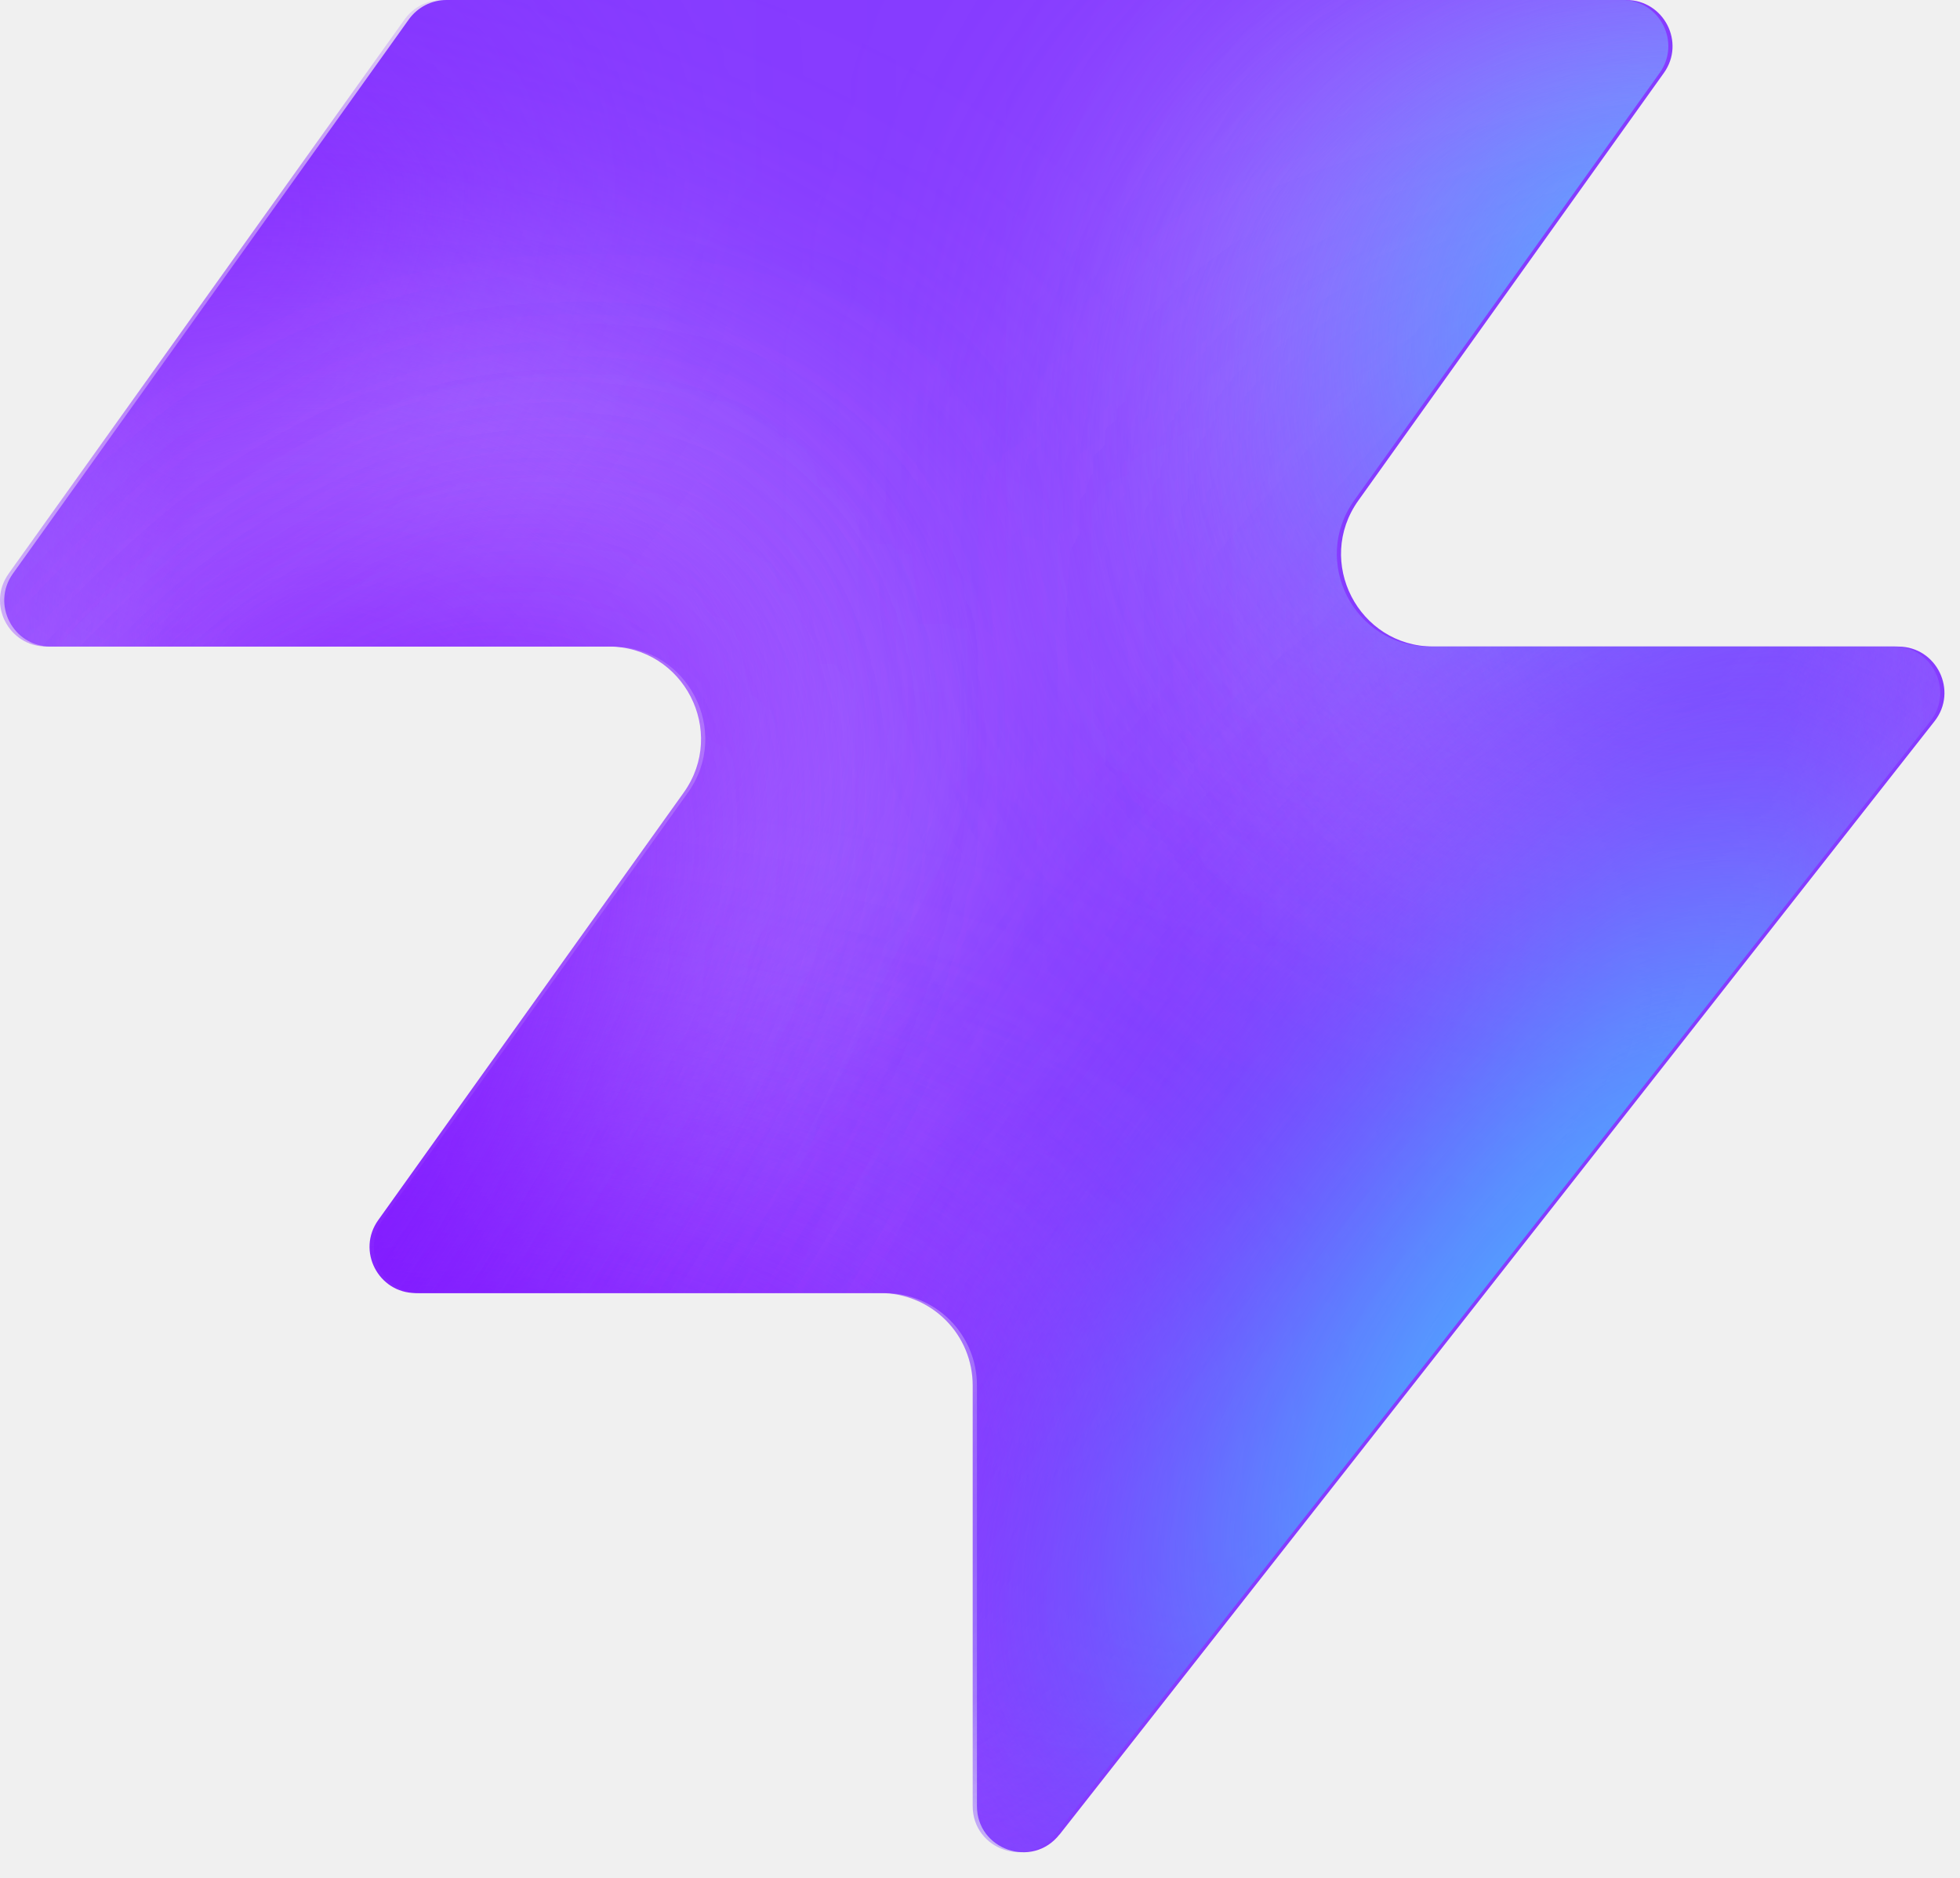
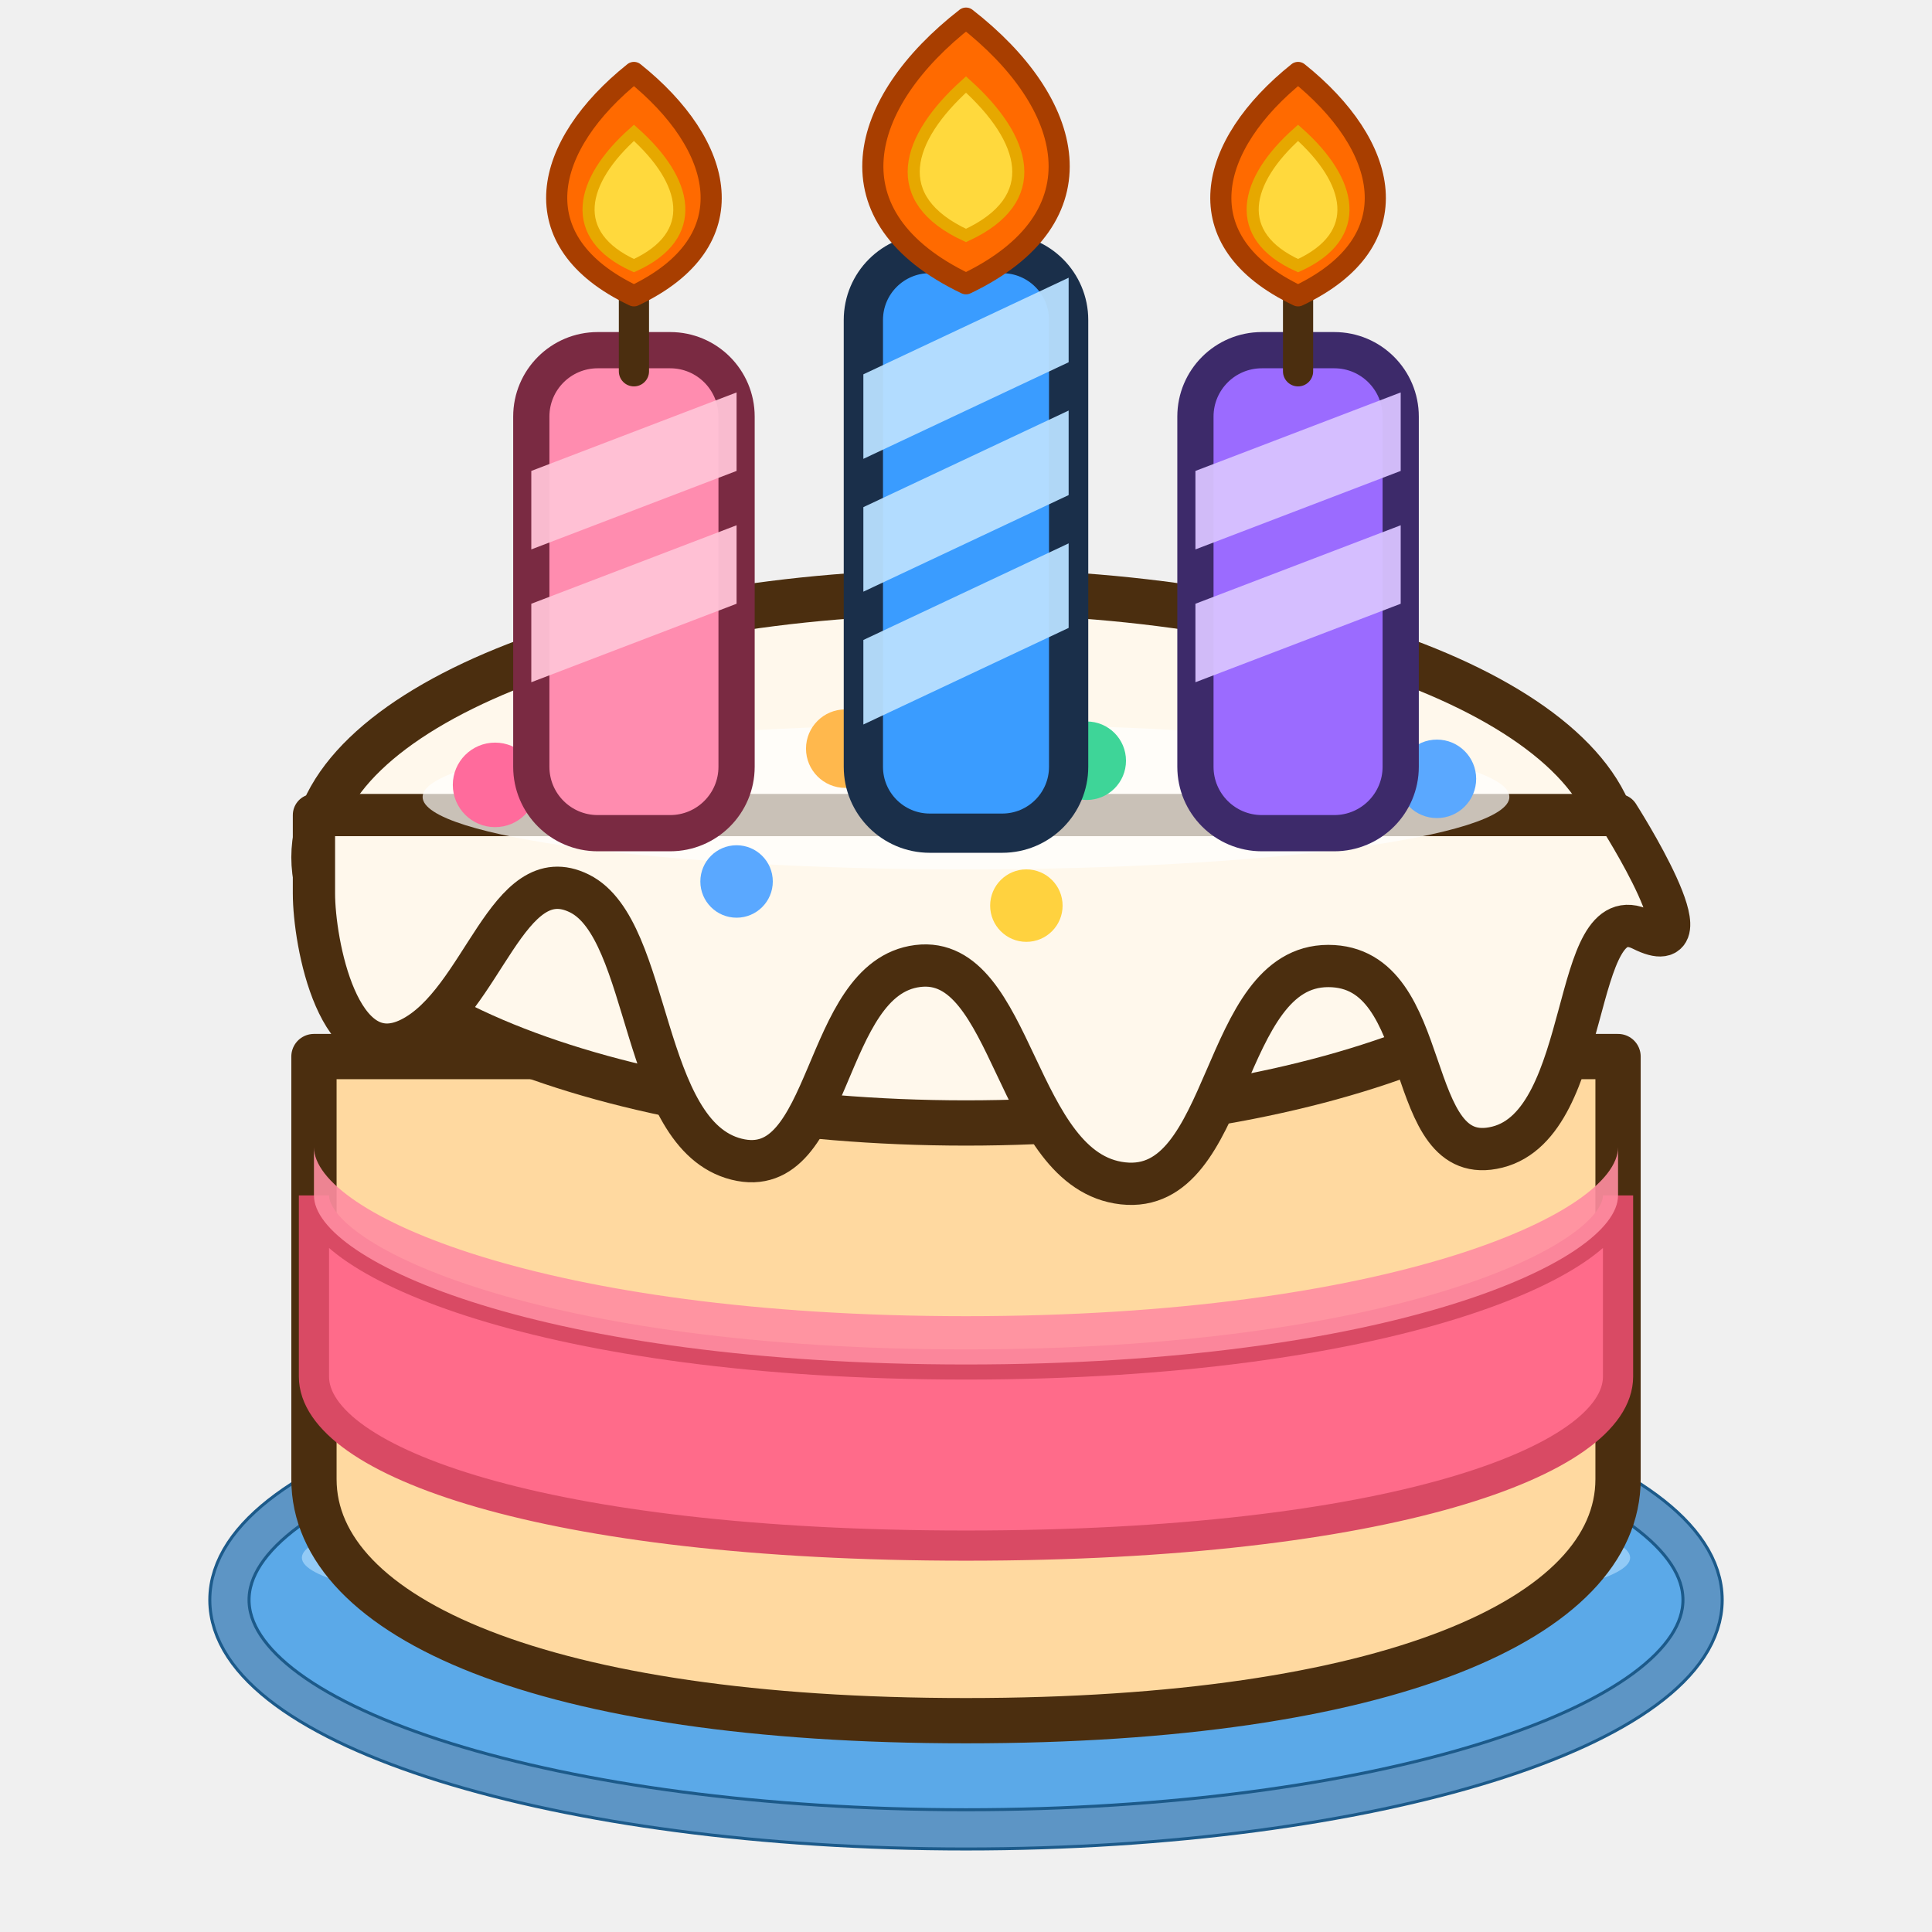
- <svg xmlns="http://www.w3.org/2000/svg" width="48" height="46" fill="none" viewBox="0 0 48 46">
-   <path fill="#863bff" d="M25.946 44.938c-.664.845-2.021.375-2.021-.698V33.937a2.26 2.26 0 0 0-2.262-2.262H10.287c-.92 0-1.456-1.04-.92-1.788l7.48-10.471c1.07-1.497 0-3.578-1.842-3.578H1.237c-.92 0-1.456-1.04-.92-1.788L10.013.474c.214-.297.556-.474.92-.474h28.894c.92 0 1.456 1.04.92 1.788l-7.48 10.471c-1.07 1.498 0 3.579 1.842 3.579h11.377c.943 0 1.473 1.088.89 1.83L25.947 44.94z" style="fill:#863bff;fill:color(display-p3 .525 .23 1);fill-opacity:1" />
-   <mask id="a" width="48" height="46" x="0" y="0" maskUnits="userSpaceOnUse" style="mask-type:alpha">
-     <path fill="#000" d="M25.842 44.938c-.664.844-2.021.375-2.021-.698V33.937a2.26 2.26 0 0 0-2.262-2.262H10.183c-.92 0-1.456-1.04-.92-1.788l7.48-10.471c1.07-1.498 0-3.579-1.842-3.579H1.133c-.92 0-1.456-1.04-.92-1.787L9.91.473c.214-.297.556-.474.92-.474h28.894c.92 0 1.456 1.04.92 1.788l-7.48 10.471c-1.07 1.498 0 3.578 1.842 3.578h11.377c.943 0 1.473 1.088.89 1.832L25.843 44.94z" style="fill:#000;fill-opacity:1" />
-   </mask>
-   <g mask="url(#a)">
-     <g filter="url(#b)">
-       <ellipse cx="5.508" cy="14.704" fill="#ede6ff" rx="5.508" ry="14.704" style="fill:#ede6ff;fill:color(display-p3 .927 .903 1);fill-opacity:1" transform="matrix(.00324 1 1 -.00324 -4.47 31.516)" />
-     </g>
-     <g filter="url(#c)">
-       <ellipse cx="10.399" cy="29.851" fill="#ede6ff" rx="10.399" ry="29.851" style="fill:#ede6ff;fill:color(display-p3 .927 .903 1);fill-opacity:1" transform="matrix(.00324 1 1 -.00324 -39.328 7.883)" />
-     </g>
-     <g filter="url(#d)">
-       <ellipse cx="5.508" cy="30.487" fill="#7e14ff" rx="5.508" ry="30.487" style="fill:#7e14ff;fill:color(display-p3 .492 .077 1);fill-opacity:1" transform="rotate(89.814 -25.913 -14.639)scale(1 -1)" />
-     </g>
-     <g filter="url(#e)">
-       <ellipse cx="5.508" cy="30.599" fill="#7e14ff" rx="5.508" ry="30.599" style="fill:#7e14ff;fill:color(display-p3 .492 .077 1);fill-opacity:1" transform="rotate(89.814 -32.644 -3.334)scale(1 -1)" />
-     </g>
-     <g filter="url(#f)">
-       <ellipse cx="5.508" cy="30.599" fill="#7e14ff" rx="5.508" ry="30.599" style="fill:#7e14ff;fill:color(display-p3 .492 .077 1);fill-opacity:1" transform="matrix(.00324 1 1 -.00324 -34.34 30.47)" />
-     </g>
-     <g filter="url(#g)">
-       <ellipse cx="14.072" cy="22.078" fill="#ede6ff" rx="14.072" ry="22.078" style="fill:#ede6ff;fill:color(display-p3 .927 .903 1);fill-opacity:1" transform="rotate(93.35 24.506 48.493)scale(-1 1)" />
-     </g>
-     <g filter="url(#h)">
-       <ellipse cx="3.47" cy="21.501" fill="#7e14ff" rx="3.47" ry="21.501" style="fill:#7e14ff;fill:color(display-p3 .492 .077 1);fill-opacity:1" transform="rotate(89.009 28.708 47.59)scale(-1 1)" />
-     </g>
-     <g filter="url(#i)">
-       <ellipse cx="3.47" cy="21.501" fill="#7e14ff" rx="3.47" ry="21.501" style="fill:#7e14ff;fill:color(display-p3 .492 .077 1);fill-opacity:1" transform="rotate(89.009 28.708 47.59)scale(-1 1)" />
-     </g>
-     <g filter="url(#j)">
-       <ellipse cx=".387" cy="8.972" fill="#7e14ff" rx="4.407" ry="29.108" style="fill:#7e14ff;fill:color(display-p3 .492 .077 1);fill-opacity:1" transform="rotate(39.51 .387 8.972)" />
-     </g>
-     <g filter="url(#k)">
-       <ellipse cx="47.523" cy="-6.092" fill="#7e14ff" rx="4.407" ry="29.108" style="fill:#7e14ff;fill:color(display-p3 .492 .077 1);fill-opacity:1" transform="rotate(37.892 47.523 -6.092)" />
-     </g>
-     <g filter="url(#l)">
-       <ellipse cx="41.412" cy="6.333" fill="#47bfff" rx="5.971" ry="9.665" style="fill:#47bfff;fill:color(display-p3 .28 .748 1);fill-opacity:1" transform="rotate(37.892 41.412 6.333)" />
-     </g>
-     <g filter="url(#m)">
-       <ellipse cx="-1.879" cy="38.332" fill="#7e14ff" rx="4.407" ry="29.108" style="fill:#7e14ff;fill:color(display-p3 .492 .077 1);fill-opacity:1" transform="rotate(37.892 -1.88 38.332)" />
-     </g>
-     <g filter="url(#n)">
-       <ellipse cx="-1.879" cy="38.332" fill="#7e14ff" rx="4.407" ry="29.108" style="fill:#7e14ff;fill:color(display-p3 .492 .077 1);fill-opacity:1" transform="rotate(37.892 -1.88 38.332)" />
-     </g>
-     <g filter="url(#o)">
-       <ellipse cx="35.651" cy="29.907" fill="#7e14ff" rx="4.407" ry="29.108" style="fill:#7e14ff;fill:color(display-p3 .492 .077 1);fill-opacity:1" transform="rotate(37.892 35.651 29.907)" />
-     </g>
-     <g filter="url(#p)">
-       <ellipse cx="38.418" cy="32.4" fill="#47bfff" rx="5.971" ry="15.297" style="fill:#47bfff;fill:color(display-p3 .28 .748 1);fill-opacity:1" transform="rotate(37.892 38.418 32.4)" />
-     </g>
-   </g>
-   <defs>
-     <filter id="b" width="60.045" height="41.654" x="-19.77" y="16.149" color-interpolation-filters="sRGB" filterUnits="userSpaceOnUse">
-       <feFlood flood-opacity="0" result="BackgroundImageFix" />
-       <feBlend in="SourceGraphic" in2="BackgroundImageFix" result="shape" />
-       <feGaussianBlur result="effect1_foregroundBlur_2002_17158" stdDeviation="7.659" />
-     </filter>
-     <filter id="c" width="90.34" height="51.437" x="-54.613" y="-7.533" color-interpolation-filters="sRGB" filterUnits="userSpaceOnUse">
-       <feFlood flood-opacity="0" result="BackgroundImageFix" />
-       <feBlend in="SourceGraphic" in2="BackgroundImageFix" result="shape" />
-       <feGaussianBlur result="effect1_foregroundBlur_2002_17158" stdDeviation="7.659" />
-     </filter>
-     <filter id="d" width="79.355" height="29.4" x="-49.64" y="2.03" color-interpolation-filters="sRGB" filterUnits="userSpaceOnUse">
-       <feFlood flood-opacity="0" result="BackgroundImageFix" />
-       <feBlend in="SourceGraphic" in2="BackgroundImageFix" result="shape" />
-       <feGaussianBlur result="effect1_foregroundBlur_2002_17158" stdDeviation="4.596" />
-     </filter>
-     <filter id="e" width="79.579" height="29.4" x="-45.045" y="20.029" color-interpolation-filters="sRGB" filterUnits="userSpaceOnUse">
-       <feFlood flood-opacity="0" result="BackgroundImageFix" />
-       <feBlend in="SourceGraphic" in2="BackgroundImageFix" result="shape" />
-       <feGaussianBlur result="effect1_foregroundBlur_2002_17158" stdDeviation="4.596" />
-     </filter>
-     <filter id="f" width="79.579" height="29.4" x="-43.513" y="21.178" color-interpolation-filters="sRGB" filterUnits="userSpaceOnUse">
-       <feFlood flood-opacity="0" result="BackgroundImageFix" />
-       <feBlend in="SourceGraphic" in2="BackgroundImageFix" result="shape" />
-       <feGaussianBlur result="effect1_foregroundBlur_2002_17158" stdDeviation="4.596" />
-     </filter>
-     <filter id="g" width="74.749" height="58.852" x="15.756" y="-17.901" color-interpolation-filters="sRGB" filterUnits="userSpaceOnUse">
-       <feFlood flood-opacity="0" result="BackgroundImageFix" />
-       <feBlend in="SourceGraphic" in2="BackgroundImageFix" result="shape" />
-       <feGaussianBlur result="effect1_foregroundBlur_2002_17158" stdDeviation="7.659" />
-     </filter>
-     <filter id="h" width="61.377" height="25.362" x="23.548" y="2.284" color-interpolation-filters="sRGB" filterUnits="userSpaceOnUse">
-       <feFlood flood-opacity="0" result="BackgroundImageFix" />
-       <feBlend in="SourceGraphic" in2="BackgroundImageFix" result="shape" />
-       <feGaussianBlur result="effect1_foregroundBlur_2002_17158" stdDeviation="4.596" />
-     </filter>
-     <filter id="i" width="61.377" height="25.362" x="23.548" y="2.284" color-interpolation-filters="sRGB" filterUnits="userSpaceOnUse">
-       <feFlood flood-opacity="0" result="BackgroundImageFix" />
-       <feBlend in="SourceGraphic" in2="BackgroundImageFix" result="shape" />
-       <feGaussianBlur result="effect1_foregroundBlur_2002_17158" stdDeviation="4.596" />
-     </filter>
-     <filter id="j" width="56.045" height="63.649" x="-27.636" y="-22.853" color-interpolation-filters="sRGB" filterUnits="userSpaceOnUse">
-       <feFlood flood-opacity="0" result="BackgroundImageFix" />
-       <feBlend in="SourceGraphic" in2="BackgroundImageFix" result="shape" />
-       <feGaussianBlur result="effect1_foregroundBlur_2002_17158" stdDeviation="4.596" />
-     </filter>
-     <filter id="k" width="54.814" height="64.646" x="20.116" y="-38.415" color-interpolation-filters="sRGB" filterUnits="userSpaceOnUse">
-       <feFlood flood-opacity="0" result="BackgroundImageFix" />
-       <feBlend in="SourceGraphic" in2="BackgroundImageFix" result="shape" />
-       <feGaussianBlur result="effect1_foregroundBlur_2002_17158" stdDeviation="4.596" />
-     </filter>
-     <filter id="l" width="33.541" height="35.313" x="24.641" y="-11.323" color-interpolation-filters="sRGB" filterUnits="userSpaceOnUse">
-       <feFlood flood-opacity="0" result="BackgroundImageFix" />
-       <feBlend in="SourceGraphic" in2="BackgroundImageFix" result="shape" />
-       <feGaussianBlur result="effect1_foregroundBlur_2002_17158" stdDeviation="4.596" />
-     </filter>
-     <filter id="m" width="54.814" height="64.646" x="-29.286" y="6.009" color-interpolation-filters="sRGB" filterUnits="userSpaceOnUse">
-       <feFlood flood-opacity="0" result="BackgroundImageFix" />
-       <feBlend in="SourceGraphic" in2="BackgroundImageFix" result="shape" />
-       <feGaussianBlur result="effect1_foregroundBlur_2002_17158" stdDeviation="4.596" />
-     </filter>
-     <filter id="n" width="54.814" height="64.646" x="-29.286" y="6.009" color-interpolation-filters="sRGB" filterUnits="userSpaceOnUse">
-       <feFlood flood-opacity="0" result="BackgroundImageFix" />
-       <feBlend in="SourceGraphic" in2="BackgroundImageFix" result="shape" />
-       <feGaussianBlur result="effect1_foregroundBlur_2002_17158" stdDeviation="4.596" />
-     </filter>
-     <filter id="o" width="54.814" height="64.646" x="8.244" y="-2.416" color-interpolation-filters="sRGB" filterUnits="userSpaceOnUse">
-       <feFlood flood-opacity="0" result="BackgroundImageFix" />
-       <feBlend in="SourceGraphic" in2="BackgroundImageFix" result="shape" />
-       <feGaussianBlur result="effect1_foregroundBlur_2002_17158" stdDeviation="4.596" />
-     </filter>
-     <filter id="p" width="39.409" height="43.623" x="18.713" y="10.588" color-interpolation-filters="sRGB" filterUnits="userSpaceOnUse">
-       <feFlood flood-opacity="0" result="BackgroundImageFix" />
-       <feBlend in="SourceGraphic" in2="BackgroundImageFix" result="shape" />
-       <feGaussianBlur result="effect1_foregroundBlur_2002_17158" stdDeviation="4.596" />
-     </filter>
-   </defs>
+ <svg xmlns="http://www.w3.org/2000/svg" viewBox="0 0 32 32" width="32" height="32" role="img" aria-label="Birthday Cake">
+   <ellipse cx="16" cy="26.5" rx="12.2" ry="3.8" fill="#5BA9E8" stroke="#1C5A8A" stroke-width="0.7" />
+   <ellipse cx="16" cy="26.5" rx="12.2" ry="3.8" fill="none" stroke="#9ED0FF" stroke-width="0.6" opacity="0.5" style="clip-path: ellipse(12.2px 1.5px at 16px 25px)" />
+   <ellipse cx="16" cy="25.8" rx="11" ry="1.2" fill="#B8E0FF" opacity="0.6" />
+   <path d="M5.2 17.5 C5.2 17.5 5.2 24 5.2 24.5 C5.2 26.8 9 28.5 16 28.5 C23 28.5 26.8 26.8 26.8 24.5 C26.8 24 26.8 17.5 26.8 17.5 Z" fill="#FFD9A0" stroke="#4B2E0F" stroke-width="0.75" stroke-linejoin="round" />
+   <path d="M5.2 19.8 C5.2 19.8 5.2 22.2 5.2 22.8 C5.2 24.2 9 25.6 16 25.6 C23 25.6 26.8 24.2 26.8 22.8 C26.8 22.2 26.8 19.8 26.8 19.8 C26.8 20.9 23 22.6 16 22.6 C9 22.6 5.2 20.9 5.2 19.8 Z" fill="#FF6B8A" stroke="#D94A64" stroke-width="0.5" />
+   <path d="M5.2 19.8 C5.2 20.9 9 22.6 16 22.6 C23 22.6 26.8 20.9 26.8 19.8 L26.8 19.0 C26.8 20.1 23 21.8 16 21.8 C9 21.8 5.2 20.1 5.2 19.0 Z" fill="#FF8DA1" opacity="0.9" />
+   <ellipse cx="16" cy="14.2" rx="10.8" ry="4.4" fill="#FFF8EC" stroke="#4B2E0F" stroke-width="0.75" />
+   <path d="M5.2 14.8 C5.2 15.6 5.6 17.8 6.8 17.2 C8 16.6 8.4 14.2 9.6 14.8 C10.8 15.4 10.6 18.8 12.2 19.2 C13.8 19.6 13.6 16.2 15.2 16 C16.8 15.8 16.8 19.4 18.6 19.6 C20.4 19.8 20.2 16.0 22 16 C23.8 16 23.2 19.4 24.8 19.0 C26.4 18.6 26 14.8 27.2 15.4 C28.4 16 26.8 13.5 26.8 13.5 L5.2 13.5 Z" fill="#FFF8EC" stroke="#4B2E0F" stroke-width="0.7" stroke-linejoin="round" stroke-linecap="round" />
+   <ellipse cx="16" cy="13.2" rx="9" ry="1.2" fill="white" opacity="0.7" />
+   <circle cx="8.2" cy="13.0" r="0.7" fill="#FF6B9C" />
+   <circle cx="11.0" cy="11.8" r="0.65" fill="#3ED598" />
+   <circle cx="14.0" cy="12.4" r="0.65" fill="#FFB84D" />
+   <circle cx="18.0" cy="12.6" r="0.65" fill="#3ED598" />
+   <circle cx="20.8" cy="11.7" r="0.65" fill="#FF6B9C" />
+   <circle cx="23.8" cy="12.9" r="0.65" fill="#5AA8FF" />
+   <circle cx="12.2" cy="14.6" r="0.6" fill="#5AA8FF" />
+   <circle cx="17.0" cy="15.0" r="0.6" fill="#FFD23F" />
+   <rect x="8.8" y="5.8" width="3.4" height="8.0" rx="1.1" fill="#FF8CAF" stroke="#7A2A42" stroke-width="0.6" />
+   <path d="M8.8 7.8 L12.2 6.5 L12.2 7.8 L8.8 9.1 Z" fill="#FFC2D6" opacity="0.95" />
+   <path d="M8.8 10.0 L12.2 8.7 L12.2 10.0 L8.8 11.3 Z" fill="#FFC2D6" opacity="0.95" />
+   <rect x="10.25" y="4.6" width="0.5" height="1.8" rx="0.25" fill="#4B2E0F" />
+   <path d="M10.5 1.2 C9.0 2.4 8.6 4.0 10.5 4.9 C12.4 4.0 12.0 2.4 10.5 1.2 Z" fill="#FF6A00" stroke="#A83E00" stroke-width="0.35" stroke-linejoin="round" />
+   <path d="M10.5 2.2 C9.6 3.0 9.4 3.9 10.5 4.4 C11.6 3.9 11.4 3.0 10.5 2.2 Z" fill="#FFD93D" stroke="#E6A800" stroke-width="0.2" />
+   <rect x="14.3" y="4.2" width="3.4" height="9.6" rx="1.1" fill="#3A9CFF" stroke="#1A2F4A" stroke-width="0.65" />
+   <path d="M14.3 6.2 L17.7 4.6 L17.7 6.0 L14.3 7.6 Z" fill="#B8E0FF" opacity="0.95" />
+   <path d="M14.3 8.4 L17.7 6.8 L17.7 8.2 L14.3 9.8 Z" fill="#B8E0FF" opacity="0.95" />
+   <path d="M14.3 10.6 L17.7 9.0 L17.7 10.4 L14.3 12.0 Z" fill="#B8E0FF" opacity="0.95" />
+   <rect x="15.75" y="3.0" width="0.5" height="1.8" rx="0.25" fill="#4B2E0F" />
+   <path d="M16.0 0.3 C14.2 1.7 13.7 3.6 16.0 4.7 C18.3 3.6 17.8 1.7 16.0 0.3 Z" fill="#FF6A00" stroke="#A83E00" stroke-width="0.35" stroke-linejoin="round" />
+   <path d="M16.0 1.4 C15.0 2.3 14.7 3.3 16.0 3.9 C17.3 3.3 17.0 2.3 16.0 1.4 Z" fill="#FFD93D" stroke="#E6A800" stroke-width="0.2" />
+   <rect x="19.8" y="5.8" width="3.4" height="8.0" rx="1.1" fill="#9B6BFF" stroke="#3D2A6A" stroke-width="0.6" />
+   <path d="M19.8 7.8 L23.2 6.5 L23.2 7.8 L19.8 9.1 Z" fill="#D8C2FF" opacity="0.95" />
+   <path d="M19.8 10.0 L23.2 8.7 L23.2 10.0 L19.8 11.3 Z" fill="#D8C2FF" opacity="0.95" />
+   <rect x="21.25" y="4.6" width="0.5" height="1.8" rx="0.25" fill="#4B2E0F" />
+   <path d="M21.5 1.2 C20.0 2.4 19.6 4.0 21.5 4.9 C23.4 4.0 23.0 2.4 21.5 1.2 Z" fill="#FF6A00" stroke="#A83E00" stroke-width="0.35" stroke-linejoin="round" />
+   <path d="M21.5 2.2 C20.6 3.0 20.4 3.9 21.5 4.4 C22.6 3.9 22.4 3.0 21.5 2.2 Z" fill="#FFD93D" stroke="#E6A800" stroke-width="0.2" />
</svg>
